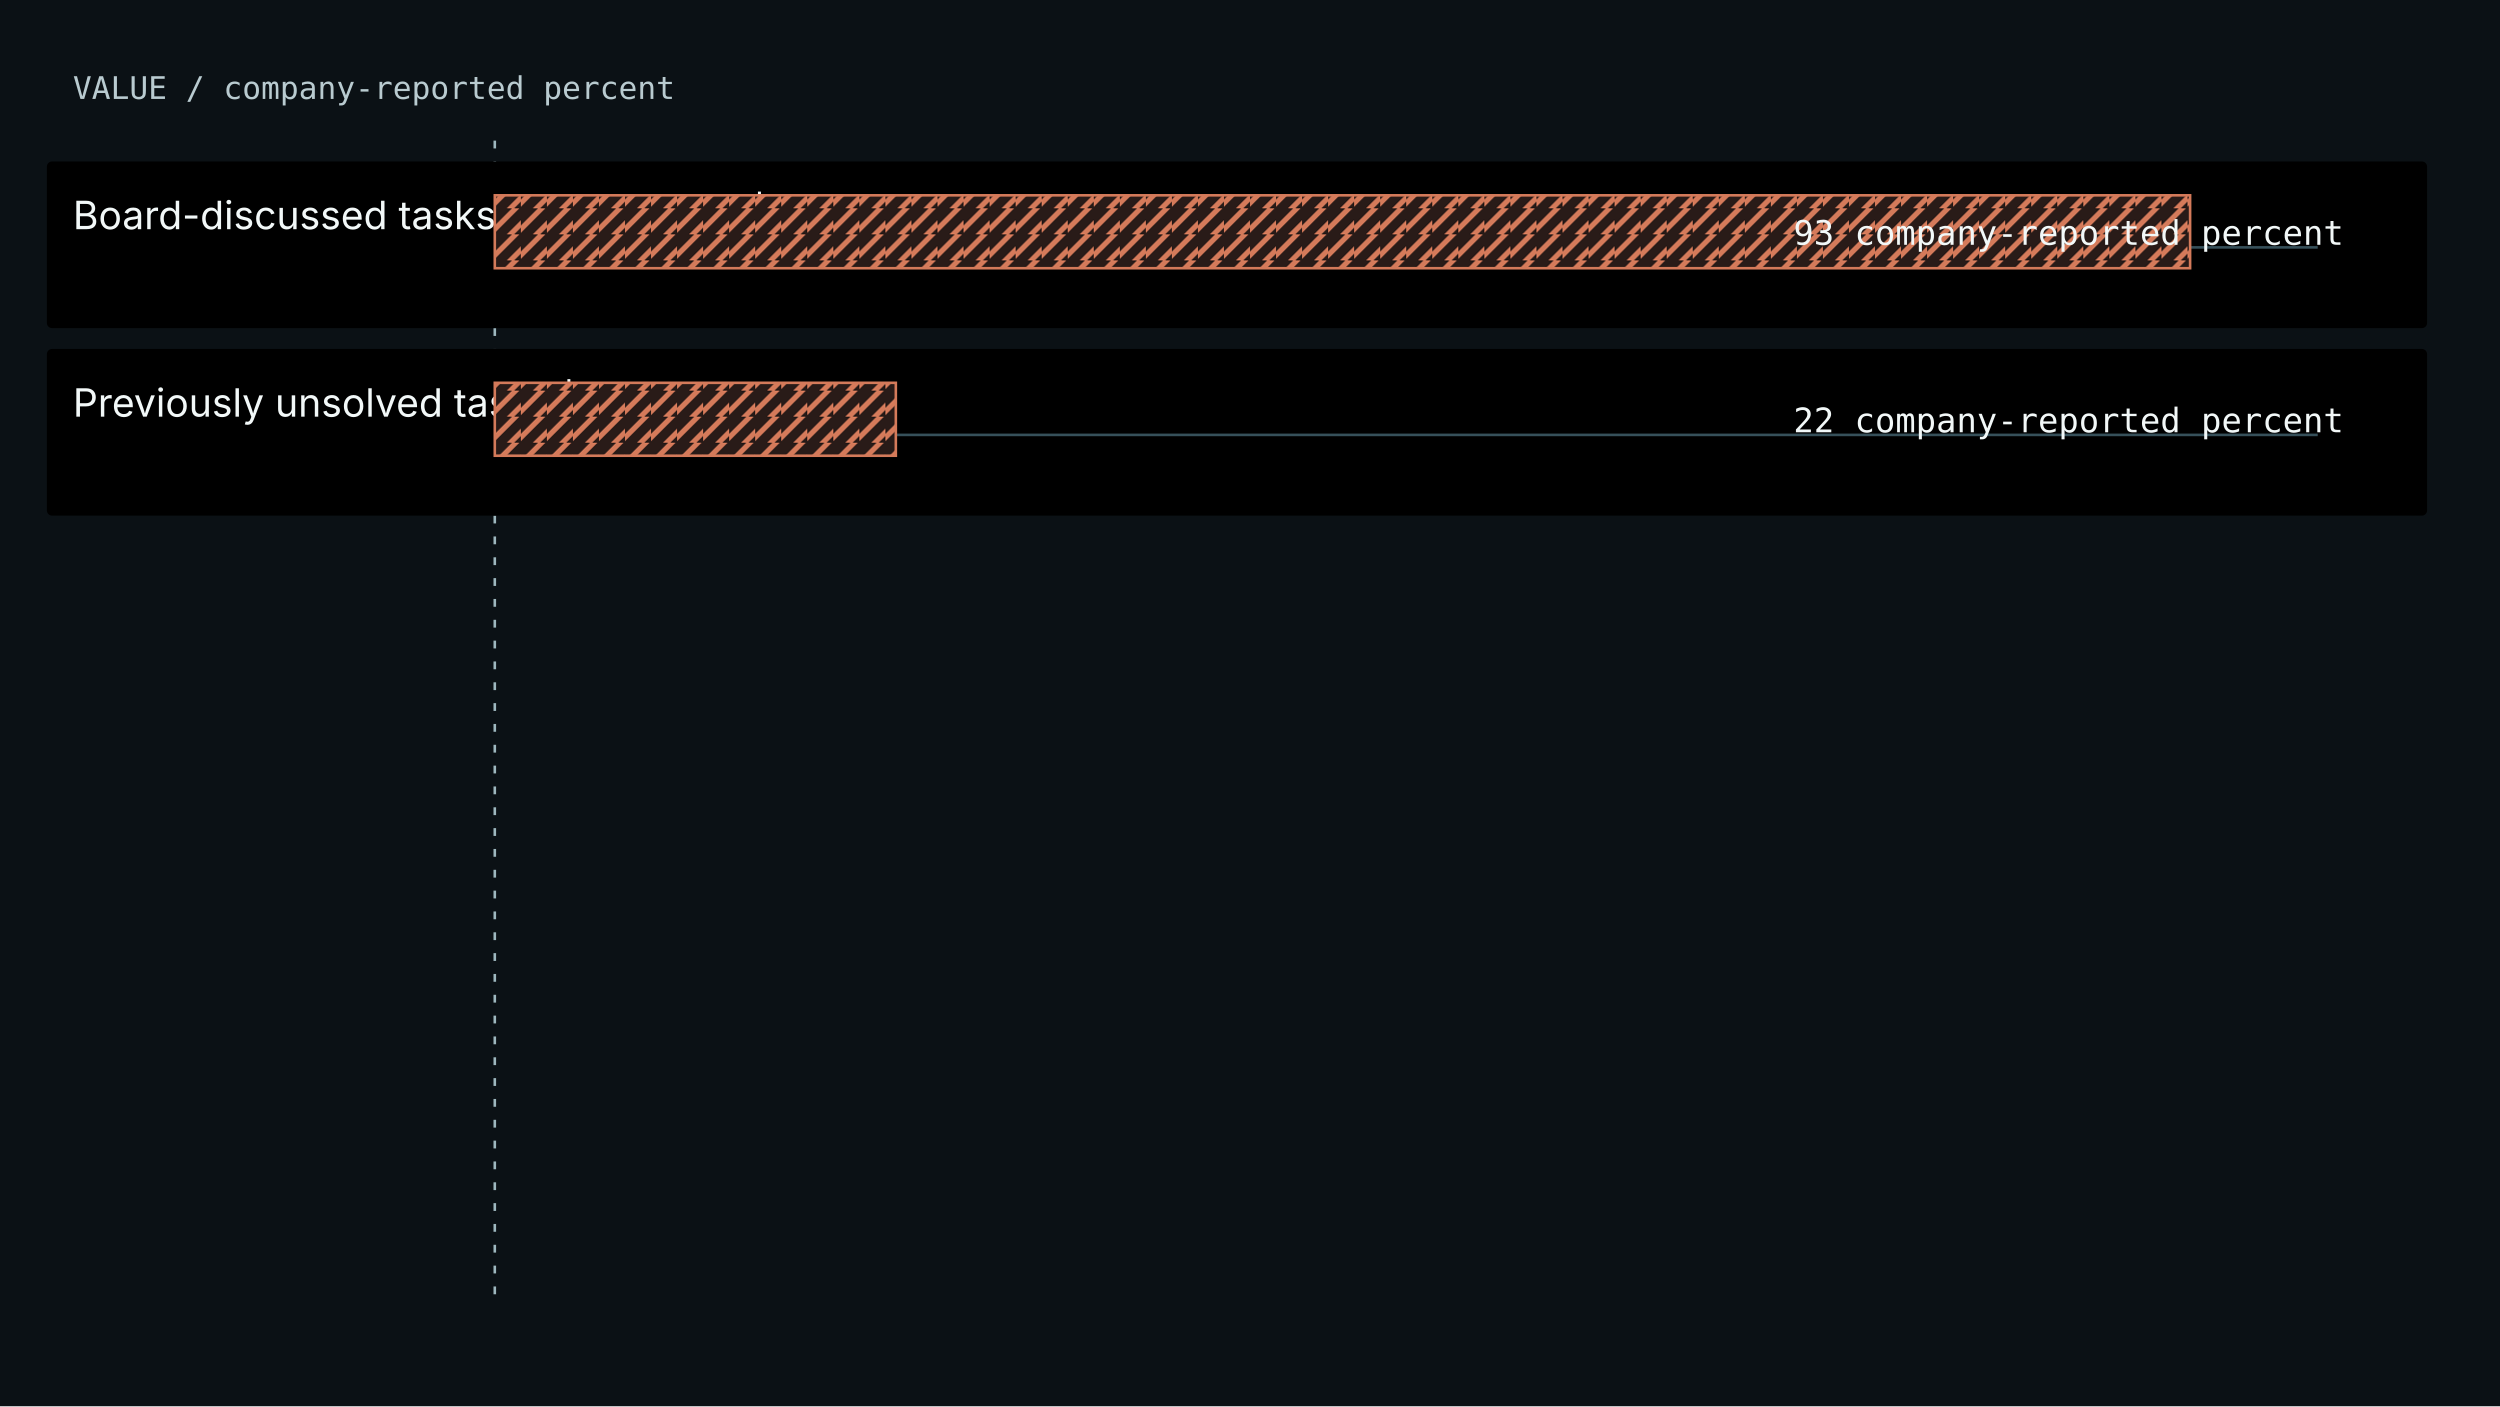
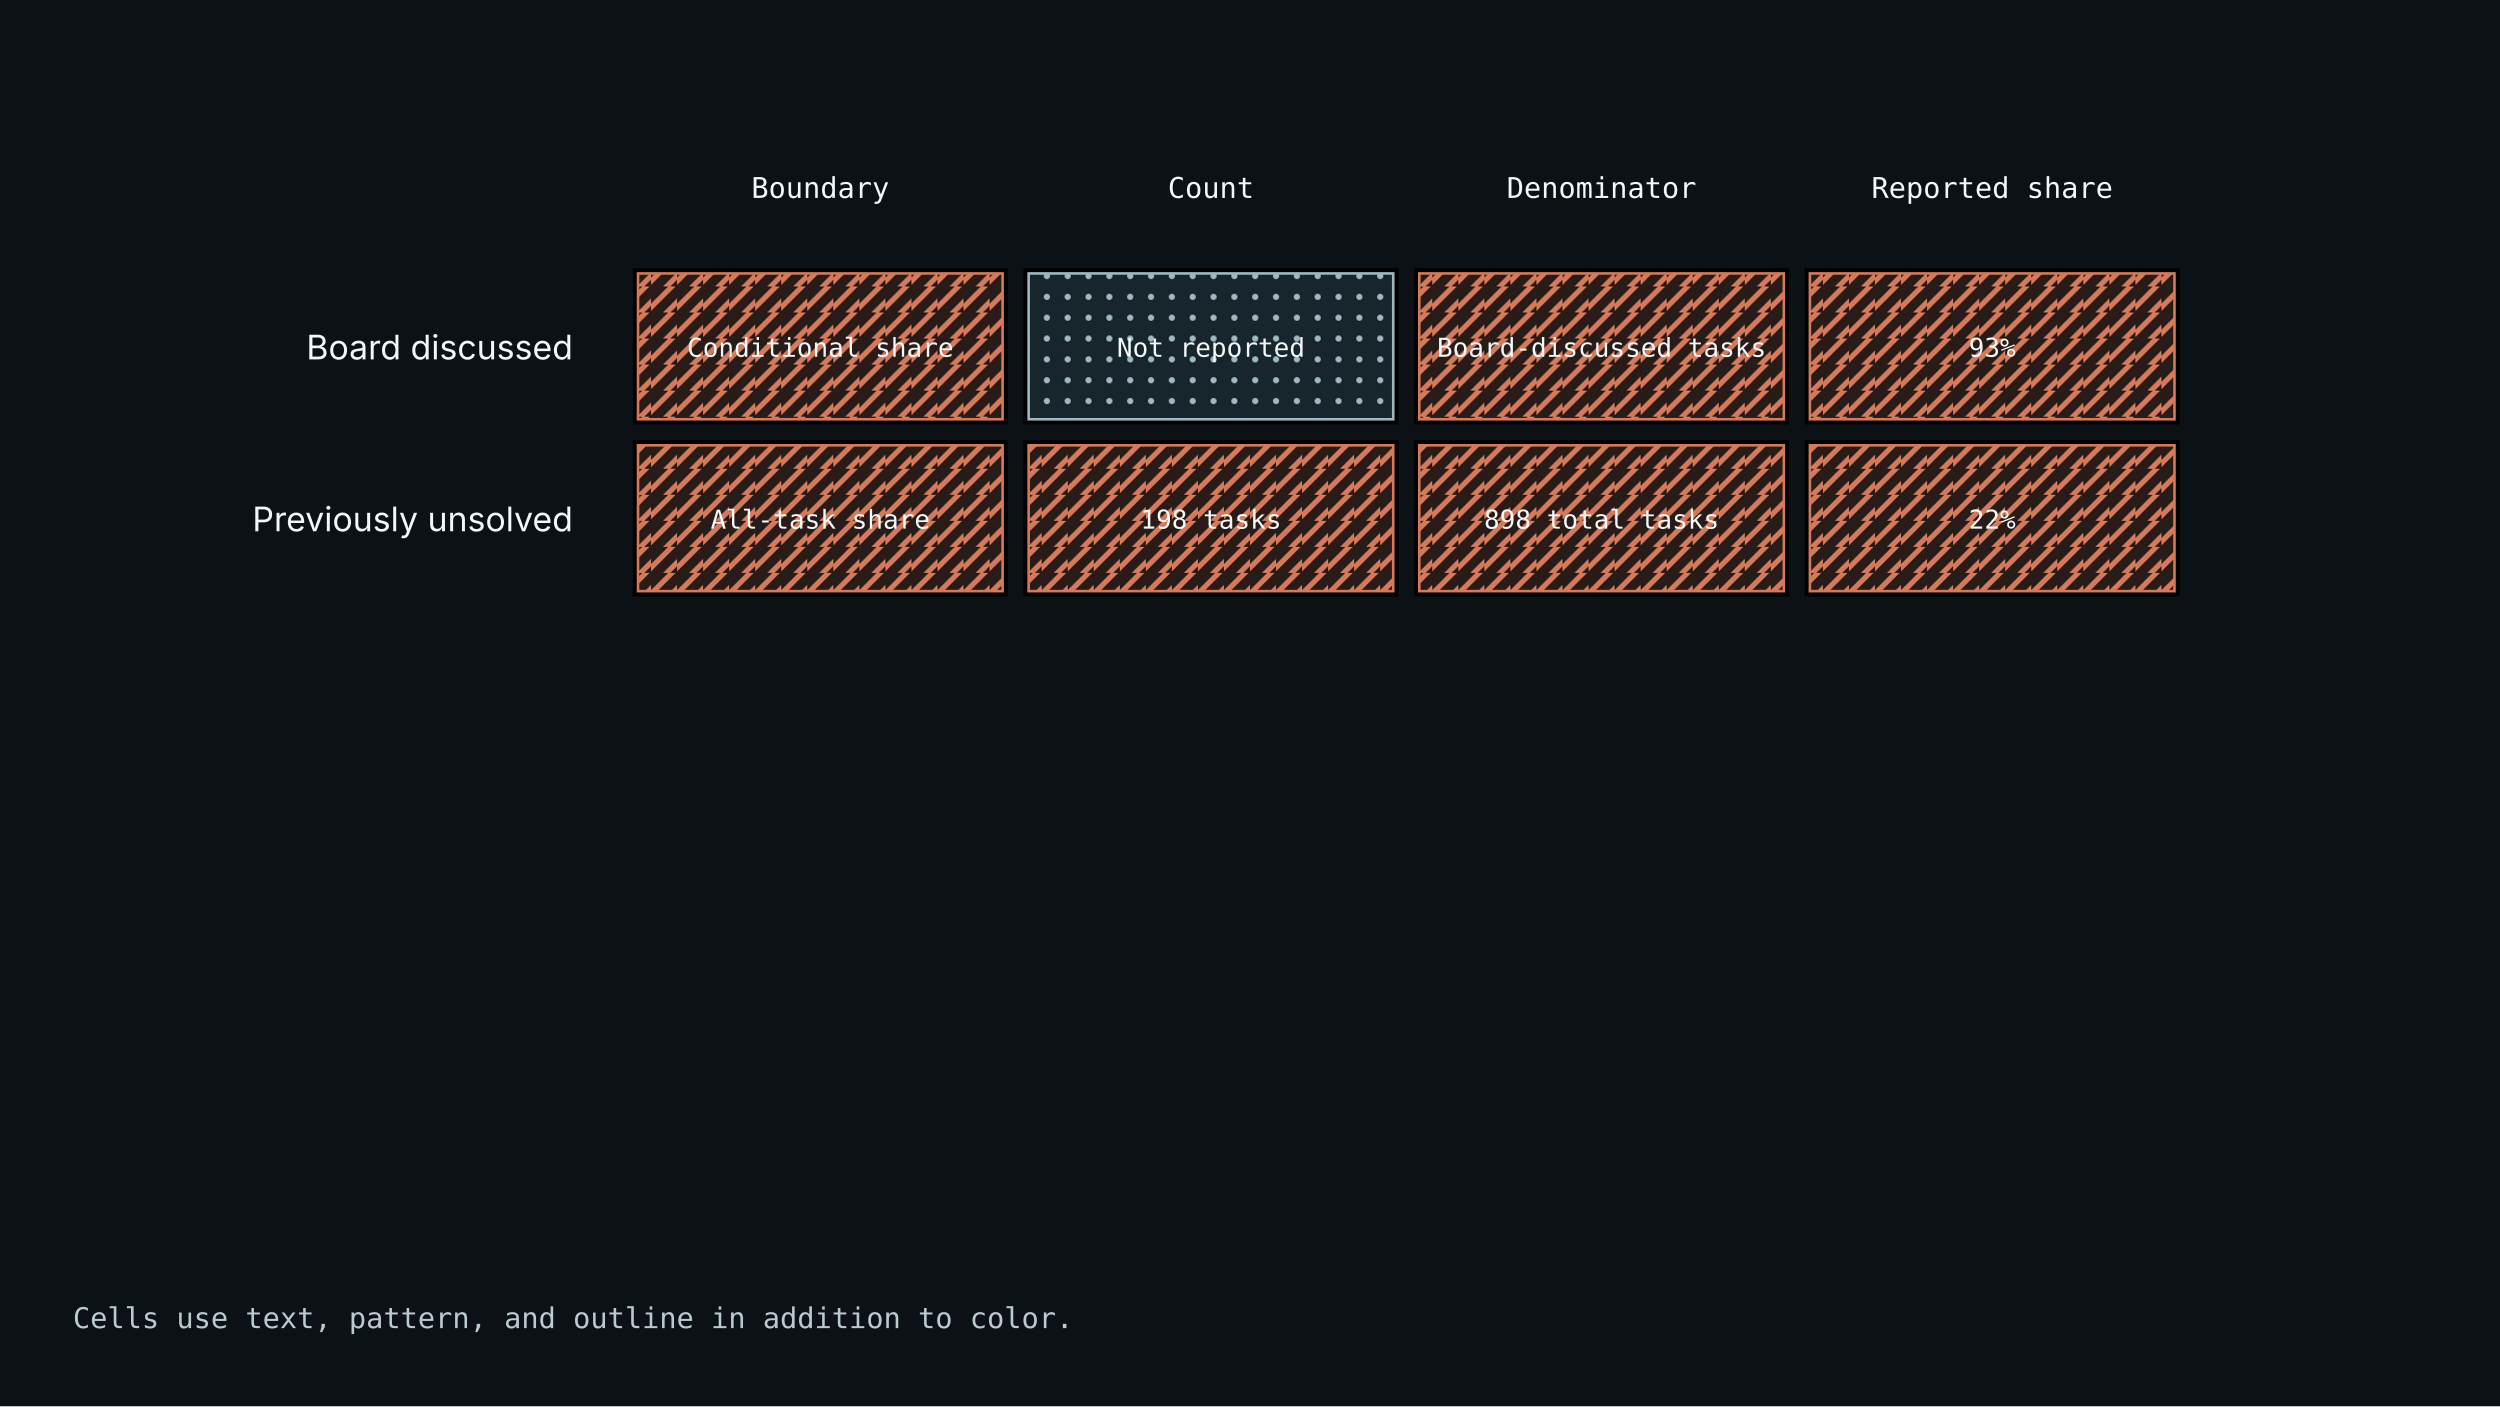
- <svg xmlns="http://www.w3.org/2000/svg" role="img" viewBox="0 0 960 540" aria-labelledby="task-overrepresentation-title task-overrepresentation-desc" data-figure-kind="bar">
+ <svg xmlns="http://www.w3.org/2000/svg" role="img" viewBox="0 0 960 540" aria-labelledby="task-overrepresentation-title task-overrepresentation-desc" data-figure-kind="matrix">
  <defs>
    <pattern id="task-overrepresentation-verified-pattern" width="8" height="8" patternUnits="userSpaceOnUse">
      <rect width="8" height="8" fill="#13262b" />
      <path d="M0 8L8 0" stroke="#54c9d1" stroke-width="2" />
    </pattern>
    <pattern id="task-overrepresentation-caution-pattern" width="10" height="10" patternUnits="userSpaceOnUse">
      <rect width="10" height="10" fill="#291b18" />
      <path d="M-2 10L10-2M4 12L12 4" stroke="#d47a5a" stroke-width="2" />
    </pattern>
    <pattern id="task-overrepresentation-unavailable-pattern" width="8" height="8" patternUnits="userSpaceOnUse">
      <rect width="8" height="8" fill="#17252c" />
      <circle cx="2" cy="2" r="1.2" fill="#9eb8bf" />
    </pattern>
    <marker id="task-overrepresentation-arrow" markerWidth="8" markerHeight="8" refX="7" refY="4" orient="auto" markerUnits="strokeWidth">
      <path d="M0 0L8 4L0 8Z" fill="#9eb8bf" />
    </marker>
  </defs>
  <style>
    text{font-family:"Hanken Grotesk",-apple-system,BlinkMacSystemFont,"Segoe UI",sans-serif;fill:#f2f8f8}
    .mono{font-family:"Conso","JetBrains Mono",ui-monospace,"SFMono-Regular",monospace}
    .muted{fill:#b9cbd0}.hairline{stroke:#36505a;stroke-width:1}.value{font-variant-numeric:tabular-nums}
    [data-figure-point]:focus{outline:none}[data-figure-point]:focus-visible .focus-ring{stroke:#54c9d1;stroke-width:4;fill:none}
  </style>
  <rect width="960" height="540" fill="#0b1115" />
-   <text x="28" y="38" class="mono muted" font-size="12">VALUE / company-reported percent</text>
-   <line x1="190.00" y1="54" x2="190.00" y2="500" stroke="#9eb8bf" stroke-dasharray="3 5" />
-   <g data-figure-point="true" data-figure-key="bar:0" data-status-label="Caution" role="graphics-symbol" aria-label="Board-discussed tasks from that set | separate denominator: 93 company-reported percent. Caution." tabindex="-1">
-     <rect class="focus-ring" x="18" y="62" width="914" height="64" rx="2" stroke="transparent" />
-     <text x="28" y="88" font-size="15">Board-discussed tasks from that set | separate denominator</text>
-     <line x1="190" y1="95" x2="890" y2="95" class="hairline" />
-     <rect x="190.00" y="75" width="651.00" height="28" fill="url(#task-overrepresentation-caution-pattern)" stroke="#d47a5a" />
-     <text x="900" y="94" text-anchor="end" class="mono value" font-size="13">93 company-reported percent</text>
+   <text x="315" y="76" text-anchor="middle" class="mono" font-size="11">Boundary</text>
+   <text x="465" y="76" text-anchor="middle" class="mono" font-size="11">Count</text>
+   <text x="615" y="76" text-anchor="middle" class="mono" font-size="11">Denominator</text>
+   <text x="765" y="76" text-anchor="middle" class="mono" font-size="11">Reported share</text>
+   <text x="220" y="138" text-anchor="end" font-size="13">Board discussed</text>
+   <g data-figure-point="true" data-figure-key="matrix:board-discussed:boundary" data-status-label="Caution" role="graphics-symbol" aria-label="Board discussed, Boundary: Conditional share. Caution." tabindex="-1">
+     <rect class="focus-ring" x="243" y="103" width="144" height="60" stroke="transparent" />
+     <rect x="245" y="105" width="140" height="56" fill="url(#task-overrepresentation-caution-pattern)" stroke="#d47a5a" />
+     <text x="315" y="137" text-anchor="middle" class="mono" font-size="10">Conditional share</text>
  </g>
-   <g data-figure-point="true" data-figure-key="bar:1" data-status-label="Caution" role="graphics-symbol" aria-label="Previously unsolved tasks | 198 of 898: 22 company-reported percent. Caution." tabindex="-1">
-     <rect class="focus-ring" x="18" y="134" width="914" height="64" rx="2" stroke="transparent" />
-     <text x="28" y="160" font-size="15">Previously unsolved tasks | 198 of 898</text>
-     <line x1="190" y1="167" x2="890" y2="167" class="hairline" />
-     <rect x="190.00" y="147" width="154.00" height="28" fill="url(#task-overrepresentation-caution-pattern)" stroke="#d47a5a" />
-     <text x="900" y="166" text-anchor="end" class="mono value" font-size="13">22 company-reported percent</text>
+   <g data-figure-point="true" data-figure-key="matrix:board-discussed:count" data-status-label="Unavailable or historical" role="graphics-symbol" aria-label="Board discussed, Count: Not reported. Unavailable or historical." tabindex="-1">
+     <rect class="focus-ring" x="393" y="103" width="144" height="60" stroke="transparent" />
+     <rect x="395" y="105" width="140" height="56" fill="url(#task-overrepresentation-unavailable-pattern)" stroke="#9eb8bf" />
+     <text x="465" y="137" text-anchor="middle" class="mono" font-size="10">Not reported</text>
  </g>
+   <g data-figure-point="true" data-figure-key="matrix:board-discussed:denominator" data-status-label="Caution" role="graphics-symbol" aria-label="Board discussed, Denominator: Board-discussed tasks. Caution." tabindex="-1">
+     <rect class="focus-ring" x="543" y="103" width="144" height="60" stroke="transparent" />
+     <rect x="545" y="105" width="140" height="56" fill="url(#task-overrepresentation-caution-pattern)" stroke="#d47a5a" />
+     <text x="615" y="137" text-anchor="middle" class="mono" font-size="10">Board-discussed tasks</text>
+   </g>
+   <g data-figure-point="true" data-figure-key="matrix:board-discussed:share" data-status-label="Caution" role="graphics-symbol" aria-label="Board discussed, Reported share: 93%. Caution." tabindex="-1">
+     <rect class="focus-ring" x="693" y="103" width="144" height="60" stroke="transparent" />
+     <rect x="695" y="105" width="140" height="56" fill="url(#task-overrepresentation-caution-pattern)" stroke="#d47a5a" />
+     <text x="765" y="137" text-anchor="middle" class="mono" font-size="10">93%</text>
+   </g>
+   <text x="220" y="204" text-anchor="end" font-size="13">Previously unsolved</text>
+   <g data-figure-point="true" data-figure-key="matrix:previously-unsolved:boundary" data-status-label="Caution" role="graphics-symbol" aria-label="Previously unsolved, Boundary: All-task share. Caution." tabindex="-1">
+     <rect class="focus-ring" x="243" y="169" width="144" height="60" stroke="transparent" />
+     <rect x="245" y="171" width="140" height="56" fill="url(#task-overrepresentation-caution-pattern)" stroke="#d47a5a" />
+     <text x="315" y="203" text-anchor="middle" class="mono" font-size="10">All-task share</text>
+   </g>
+   <g data-figure-point="true" data-figure-key="matrix:previously-unsolved:count" data-status-label="Caution" role="graphics-symbol" aria-label="Previously unsolved, Count: 198 tasks. Caution." tabindex="-1">
+     <rect class="focus-ring" x="393" y="169" width="144" height="60" stroke="transparent" />
+     <rect x="395" y="171" width="140" height="56" fill="url(#task-overrepresentation-caution-pattern)" stroke="#d47a5a" />
+     <text x="465" y="203" text-anchor="middle" class="mono" font-size="10">198 tasks</text>
+   </g>
+   <g data-figure-point="true" data-figure-key="matrix:previously-unsolved:denominator" data-status-label="Caution" role="graphics-symbol" aria-label="Previously unsolved, Denominator: 898 total tasks. Caution." tabindex="-1">
+     <rect class="focus-ring" x="543" y="169" width="144" height="60" stroke="transparent" />
+     <rect x="545" y="171" width="140" height="56" fill="url(#task-overrepresentation-caution-pattern)" stroke="#d47a5a" />
+     <text x="615" y="203" text-anchor="middle" class="mono" font-size="10">898 total tasks</text>
+   </g>
+   <g data-figure-point="true" data-figure-key="matrix:previously-unsolved:share" data-status-label="Caution" role="graphics-symbol" aria-label="Previously unsolved, Reported share: 22%. Caution." tabindex="-1">
+     <rect class="focus-ring" x="693" y="169" width="144" height="60" stroke="transparent" />
+     <rect x="695" y="171" width="140" height="56" fill="url(#task-overrepresentation-caution-pattern)" stroke="#d47a5a" />
+     <text x="765" y="203" text-anchor="middle" class="mono" font-size="10">22%</text>
+   </g>
+   <text x="28" y="510" class="mono muted" font-size="11">Cells use text, pattern, and outline in addition to color.</text>
</svg>
